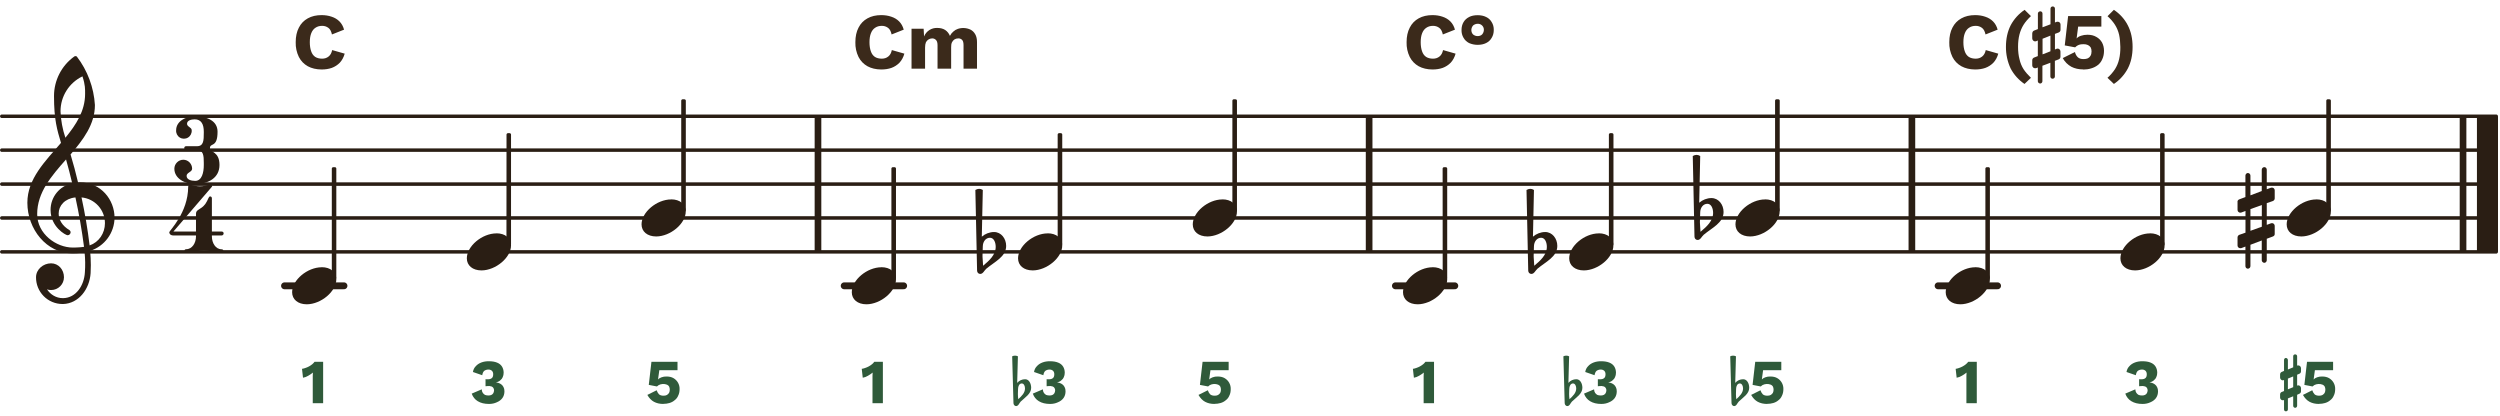
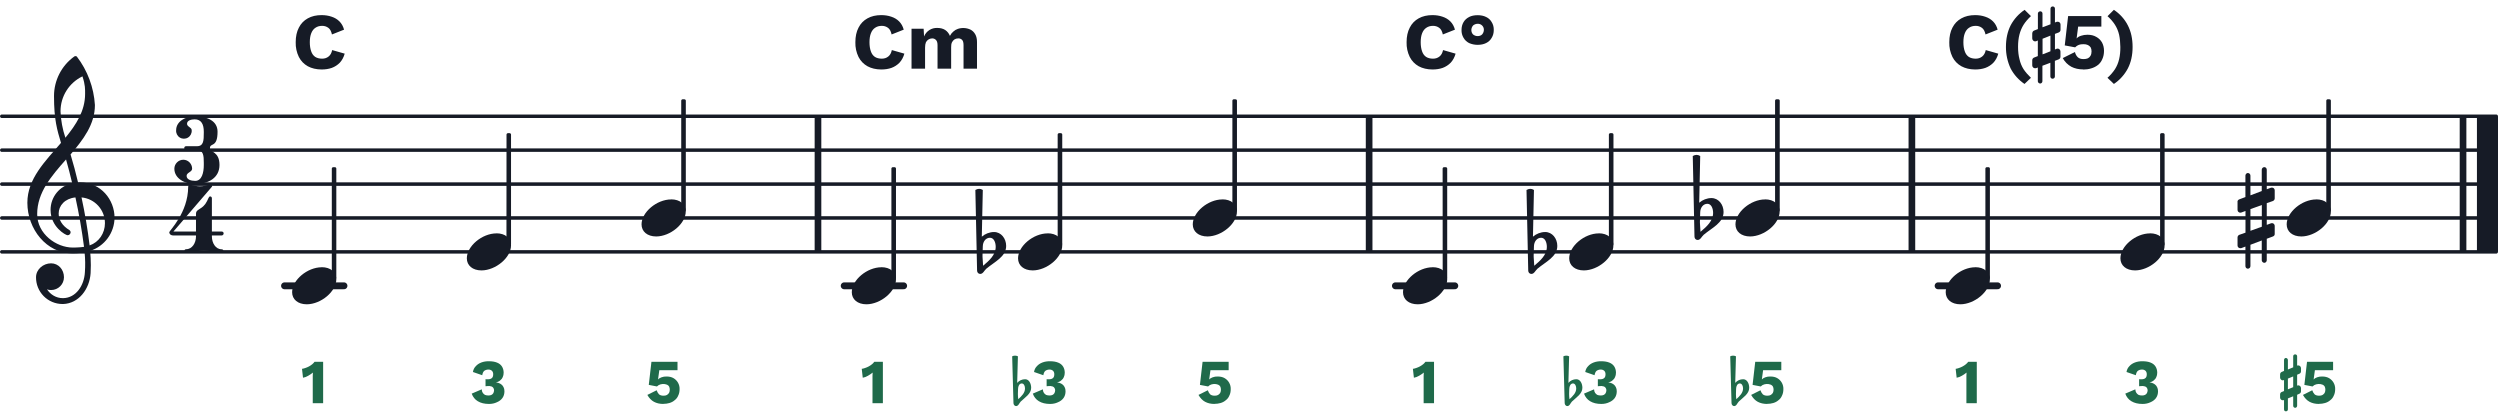
<svg xmlns="http://www.w3.org/2000/svg" xmlns:xlink="http://www.w3.org/1999/xlink" width="349" height="58" viewBox="0 0 349 58">
  <defs>
    <path id="a" d="M1.67 0v-3.78l.02-.5q-.3.25-.66.45a2 2 0 0 1-.72.27L.17-4.8q.22-.03.47-.12a3 3 0 0 0 .97-.53q.2-.18.31-.33h1.2V0Zm0 0" />
    <path id="j" d="M2.64.1Q1.7.1 1.08-.28.48-.64.23-1.34l1.4-.6q.02.32.15.5a1 1 0 0 0 .31.28q.2.08.49.08.23 0 .4-.08t.27-.25a1 1 0 0 0 .1-.37.6.6 0 0 0-.1-.36.5.5 0 0 0-.25-.2 1.3 1.3 0 0 0-.62-.05l-.22.02v-.99l.12.02h.17q.42 0 .6-.18.18-.15.18-.53 0-.3-.18-.48a.7.7 0 0 0-.5-.17 1 1 0 0 0-.57.18q-.21.18-.28.61L.4-4.36q.08-.49.4-.81.3-.34.78-.52t1.06-.17q.67 0 1.13.19.45.18.68.54t.24.85q0 .37-.13.64-.1.25-.3.4-.17.17-.35.24l-.3.1a1.4 1.4 0 0 1 .75.27 1 1 0 0 1 .31.38q.13.24.13.58 0 .55-.28.94t-.79.6Q3.25.1 2.64.1m0 0" />
    <path id="k" d="M2.5.1q-.75 0-1.31-.3-.55-.3-.92-.96l1.3-.65q.12.35.32.56.22.2.64.2.29 0 .47-.1a1 1 0 0 0 .3-.29 1 1 0 0 0 .1-.45 1 1 0 0 0-.09-.44.6.6 0 0 0-.3-.26 1.4 1.4 0 0 0-1.16.06q-.13.08-.24.19L.47-2.56l.37-3.22h3.64v1.17H1.94l-.16 1.16-.01.14q.16-.2.48-.31.33-.12.7-.11.58 0 .97.23a1.7 1.7 0 0 1 .85 1.52q0 .55-.2.93-.15.38-.5.64-.3.26-.71.38T2.5.09m0 0" />
    <path id="b" d="M.52-.78c.01-.63.4-1.19 1-1.19.54 0 .8.64.8 1.27 0 1.12-.9 1.92-1.76 2.64Q.5 1.3.48.69V.47Zm-.8 3.39c0 .27.19.47.44.47.39 0 .56-.47.84-.72C2.16 1.38 3.78.69 3.78-.83c0-1.03-.7-1.94-1.69-1.94-.62 0-1.25.25-1.71.65l.14-6.52Q.27-8.8 0-8.8q-.27.01-.52.16Zm0 0" />
    <path id="h" d="M4.13-2.58C2.13-2.58 0-.8 0 .9c0 1 .8 1.69 2.05 1.69C4.03 2.58 6.17.8 6.17-.9c0-1-.8-1.69-2.04-1.69m0 0" />
    <path id="m" d="M0-2.25v1.14c0 .2.17.38.38.38l.14-.02.59-.22v3.03l-.86.3a.4.4 0 0 0-.25.36v1.14c0 .2.17.37.38.37l.14-.01L1.1 4v2.73c0 .2.16.36.34.36.2 0 .36-.17.36-.36V3.75l1.58-.6v2.76c0 .18.17.36.36.36s.34-.18.34-.36v-3l.86-.32q.25-.1.25-.34V1.11c0-.2-.17-.38-.37-.38q-.08 0-.14.02l-.6.22v-3.03l.86-.3a.4.4 0 0 0 .25-.36v-1.14c0-.2-.17-.37-.37-.37l-.14.01-.6.22v-2.73c0-.2-.15-.36-.34-.36a.37.37 0 0 0-.36.36v2.98l-1.58.6v-2.76a.37.37 0 0 0-.36-.36c-.18 0-.34.18-.34.36v3l-.86.32q-.24.1-.25.34m3.4.45v3.03L1.8 1.8v-3.03Zm0 0" />
    <path id="o" d="m5.03 12.02.02-.82h-.08c-.92 0-1.72-.5-2.2-1.23q.27.11.57.1c.99 0 1.8-.8 1.8-1.79 0-1.05-.76-1.94-1.8-1.94-1.1 0-2.1.85-2.1 1.94a3.7 3.7 0 0 0 3.68 3.74Zm3.69-8.18a73 73 0 0 0-1.13-6.7 3.6 3.6 0 0 1 3.27 3.6c0 1.4-.84 2.65-2.14 3.1M1.4-.53c0-3.03 2-5.33 4.03-7.63q.47 1.66.86 3.32a3.8 3.8 0 0 0-3.02 3.73c0 2.36 2.1 3.53 2.38 3.53.23 0 .42-.2.42-.42q0-.15-.14-.28C4.87 1.1 4.4.23 4.4-.61c0-1.1.86-2.1 2.34-2.25a81 81 0 0 1 1.2 6.9c-.67.1-1.53.1-1.56.1-2.33 0-4.98-1.92-4.98-4.67m3.32-9.94C2.52-7.9.03-5.47.03-2.12c0 3.67 2.66 7.07 6.31 7.07.85 0 1.58-.12 1.68-.14a16 16 0 0 1 .04 2.78c-.1 1.86-1.25 3.57-3.01 3.61l-.02.82c2.16-.07 3.69-2.07 3.83-4.32q.03-.54.03-1.1 0-.99-.1-2A4.9 4.9 0 0 0 12.2-.02c0-2.52-1.9-4.94-4.84-4.94l-.25.02a66 66 0 0 0-1.05-3.92c1.77-2.07 3.4-4.2 3.4-6.9a12.4 12.4 0 0 0-2.52-6.76.3.3 0 0 0-.38 0 6.8 6.8 0 0 0-2.81 5.51c0 3.33.44 4.74.98 6.55m3.36-6.86c0 2.38-1.25 4.3-2.75 6.13a13 13 0 0 1-.68-3.68 5.4 5.4 0 0 1 3.06-4.89c.4 1.2.37 1.8.37 2.44m0 0" />
    <path id="c" d="M7.34-2.1q-.21.75-.68 1.26a3 3 0 0 1-1.13.73Q4.9.11 4.11.11 3 .1 2.19-.34 1.37-.8.94-1.64A4.4 4.4 0 0 1 .5-3.7q0-1.19.44-2.03.43-.85 1.25-1.3.81-.45 1.92-.45.76 0 1.4.22.65.21 1.1.66t.64 1.15l-1.69.67q-.15-.68-.51-.93a1.4 1.4 0 0 0-.88-.27q-.53 0-.92.27-.38.25-.58.76-.2.5-.2 1.25t.19 1.27q.17.51.56.78.39.25.97.25.53 0 .9-.3.38-.3.5-.9Zm0 0" />
    <path id="d" d="m3.36-8.22.89.88q-.63.58-1.03 1.21-.39.63-.58 1.38t-.19 1.7.2 1.72q.17.77.57 1.4.4.6 1.03 1.2l-.9.86A6 6 0 0 1 1.42-.02a7 7 0 0 1-.66-3.03q0-1.71.66-3.01a6 6 0 0 1 1.95-2.16m0 0" />
    <path id="f" d="M3.19.1q-.96 0-1.67-.37a3 3 0 0 1-1.2-1.21l1.7-.85q.11.45.39.72.27.27.82.27.35 0 .6-.11.25-.13.37-.36.14-.25.14-.6 0-.33-.12-.56a1 1 0 0 0-.38-.33 1.3 1.3 0 0 0-.6-.12q-.28 0-.49.04a1.4 1.4 0 0 0-.7.4L.6-3.25l.47-4.1h4.64v1.47H2.47L2.28-4.4l-.03.18q.23-.26.63-.38.4-.14.89-.14.73 0 1.23.3a2 2 0 0 1 .8.78q.27.5.28 1.15 0 .67-.24 1.18-.21.5-.62.82t-.94.47q-.51.16-1.1.16m0 0" />
    <path id="g" d="m1 2.13-.9-.86A6 6 0 0 0 1.15.07q.4-.63.58-1.4t.17-1.7-.17-1.7q-.18-.77-.58-1.4T.11-7.33L1-8.22q1.28.87 1.94 2.16.67 1.29.67 3.03 0 1.72-.67 3.01A6 6 0 0 1 1 2.13m0 0" />
    <path id="n" d="M.69 0v-5.58h1.69l.06 1.08A1.9 1.9 0 0 1 4.3-5.69q.63 0 1.08.28.45.3.67.83.19-.37.47-.6.28-.26.64-.38a2.4 2.4 0 0 1 1.75.1q.42.21.67.65.25.43.25 1.1V0H7.95v-3.28q0-.53-.2-.74a.7.7 0 0 0-.55-.21 1 1 0 0 0-.51.14 1 1 0 0 0-.36.42q-.12.26-.11.69V0h-1.9v-3.28q0-.53-.23-.74a.7.7 0 0 0-.53-.21 1 1 0 0 0-.86.54q-.12.29-.12.75V0Zm0 0" />
    <path id="r" d="M2.77-3.33a3 3 0 0 1-1.2-.25q-.5-.26-.77-.73a2 2 0 0 1-.28-1.1q0-.62.28-1.09.27-.46.78-.72.49-.25 1.19-.25.68 0 1.18.25.52.25.78.72.3.47.29 1.1 0 .62-.29 1.09-.26.47-.78.73-.5.25-1.18.25m0-1.22q.38 0 .62-.23a1 1 0 0 0 .25-.63.83.83 0 0 0-.87-.86 1 1 0 0 0-.64.24 1 1 0 0 0-.24.62q0 .38.24.63a1 1 0 0 0 .64.23m0 0" />
    <path id="e" d="M0-1.64v.72C0-.7.19-.5.4-.5l.16-.03.22-.1v2.18l-.51.2a.4.4 0 0 0-.27.4v.7c0 .23.19.4.4.4l.16-.02.22-.09v1.92c0 .17.16.32.33.32s.31-.15.31-.32V2.9l1.11-.42V4.4c0 .17.14.31.31.31.18 0 .32-.14.32-.3v-2.2l.53-.2a.4.4 0 0 0 .25-.38V.92c0-.23-.17-.42-.4-.42L3.4.53l-.23.1v-2.18l.53-.2a.4.4 0 0 0 .25-.4v-.7c0-.23-.17-.4-.4-.4l-.15.02-.23.09v-1.92a.3.3 0 0 0-.32-.32.3.3 0 0 0-.3.32v2.17l-1.12.42v-1.92a.3.3 0 0 0-.31-.31c-.17 0-.33.14-.33.3v2.18l-.51.2a.4.4 0 0 0-.27.38m2.53.33V.88l-1.1.43V-.87Zm0 0" />
    <path id="i" d="M.42-.34c0-.38.17-.77.52-.77.3 0 .45.36.45.69C1.4.2.91.66.45 1.09Q.4.74.4.4V.3Zm-.64 1.97c0 .21.16.42.36.42.34 0 .44-.42.66-.64C1.4.83 2.25.34 2.25-.5c0-.6-.3-1.2-.84-1.2-.43 0-.83.18-1.11.51L.4-4.9a.9.9 0 0 0-.8 0Zm0 0" />
    <path id="l" d="M.55-.4v1.54l-.32.13C.1 1.3 0 1.47 0 1.6v.45c0 .22.19.38.38.38q.1 0 .17-.03v1.3c0 .17.12.27.26.27q.26-.01.28-.26V2.17l.74-.3V3.2c0 .15.12.28.28.28.14 0 .27-.13.27-.28V1.66l.3-.14c.15-.05.24-.2.24-.35V.73a.4.4 0 0 0-.37-.39q-.12.01-.17.05v-1.53l.3-.13c.15-.04.24-.2.24-.34v-.45a.4.4 0 0 0-.37-.38q-.12 0-.17.03v-1.3a.26.26 0 0 0-.27-.27c-.16 0-.28.1-.28.26v1.55l-.74.3V-3.2a.3.3 0 0 0-.28-.28c-.14 0-.26.13-.26.28v1.53l-.32.14c-.14.05-.23.2-.23.35v.44c0 .21.19.39.38.39q.1-.01.17-.05m1.28-.5V.6l-.74.3V-.6Zm0 0" />
    <path id="p" d="M4.97-5.02c0-.78 1.06.02 1.06-2.28 0-1.54-1.47-2.15-3.19-2.15-1.32 0-2.59.73-2.59 1.93a1.09 1.09 0 1 0 2.17 0c0-.4-.65-.46-.65-.89 0-.45.54-.62 1.07-.62.93 0 1.27.7 1.27 1.73v.14c0 1.07-.02 1.88-.95 1.88H1.64c-.19 0-.26.14-.26.26 0 .14.07.29.26.29h1.52c.9 0 .95.76.95 1.78v.3c0 1.06-.27 2.21-1.2 2.21-.58 0-1.2-.18-1.2-.7 0-.47.77-.53.77-1 0-.67-.54-1.25-1.23-1.25S0-2.81 0-2.14C0-.8 1.42 0 2.9 0c1.91 0 3.4-.9 3.4-2.66 0-1.92-1.33-1.73-1.33-2.36m0 0" />
    <path id="q" d="M3.7-2.22c0 .9-.53 1.78-1.37 1.78-.16 0-.24.1-.24.2 0 .13.08.24.24.24.83 0 1.64-.25 2.48-.25.83 0 1.64.25 2.47.25q.24-.02.24-.23 0-.18-.24-.2c-.84 0-1.36-.88-1.36-1.79ZM-.03-2.8c0 .17.14.44.58.44H3.7v.14h2.22v-.14h1.36c.19 0 .28-.16.28-.3 0-.12-.1-.25-.28-.25H5.92v-4.64c0-.17-.12-.26-.25-.26-.23 0-.26.48-.67 1.06-.64.84-1.3.72-1.3 1.36v2.48H.55l5.37-6.25c.11-.14-.06-.37-.33-.3-.42.13-.87.24-1.34.24q-.68-.02-1.34-.23c-.16-.07-.3.1-.3.3C2.6-5.5-.03-3.04-.03-2.8m0 0" />
  </defs>
-   <path fill="none" stroke="#2a1e14" stroke-linecap="round" stroke-miterlimit="10" stroke-width=".96" d="M270.56 39.9h8.3m-84.06 0h8.29m-85.24 0h8.3m-86.43 0h8.3" />
-   <path fill="none" stroke="#2a1e14" stroke-miterlimit="10" stroke-width=".93" d="M191.13 35.16V16.23m75.77 18.93V16.23M114.19 35.16V16.23" />
-   <path fill="none" stroke="#2a1e14" stroke-miterlimit="10" stroke-width="2.94" d="M347.25 35.16V16.23" />
-   <path fill="none" stroke="#2a1e14" stroke-miterlimit="10" stroke-width=".93" d="M343.84 35.16V16.23" />
-   <path fill="none" stroke="#2a1e14" stroke-linecap="round" stroke-miterlimit="10" stroke-width=".49" d="M.25 35.16h348.22M.25 30.43h348.22M.25 25.7h348.22M.25 20.96h348.22M.25 16.23h348.22" />
-   <use xlink:href="#a" x="272.84" y="56.29" fill="#2f5a3a" />
-   <use xlink:href="#b" x="236.83" y="30.42" fill="#2a1e14" />
-   <use xlink:href="#c" x="271.62" y="9.59" fill="#3b2a1b" />
-   <use xlink:href="#d" x="279.27" y="9.59" fill="#3b2a1b" />
-   <use xlink:href="#e" x="283.7" y="6.28" fill="#3b2a1b" />
-   <use xlink:href="#f" x="287.64" y="9.59" fill="#3b2a1b" />
-   <use xlink:href="#g" x="294.1" y="9.59" fill="#3b2a1b" />
-   <use xlink:href="#h" x="271.62" y="39.89" fill="#2a1e14" />
-   <path fill="none" stroke="#2a1e14" stroke-linecap="round" stroke-linejoin="round" stroke-miterlimit="10" stroke-width=".4" d="M248 29.34h.25V14.06H248Zm0 0" />
-   <path fill="#2a1e14" d="M248 29.34h.25V14.06H248Zm0 0" />
-   <path fill="none" stroke="#2a1e14" stroke-linecap="round" stroke-linejoin="round" stroke-miterlimit="10" stroke-width=".4" d="M277.36 38.8h.23V23.54h-.23Zm0 0" />
-   <path fill="#2a1e14" d="M277.36 38.8h.23V23.54h-.23Zm0 0" />
-   <use xlink:href="#h" x="219.06" y="35.16" fill="#2a1e14" />
-   <use xlink:href="#i" x="218.65" y="54.64" fill="#2f5a3a" />
-   <use xlink:href="#j" x="220.9" y="56.29" fill="#2f5a3a" />
-   <path fill="none" stroke="#2a1e14" stroke-linecap="round" stroke-linejoin="round" stroke-miterlimit="10" stroke-width=".4" d="M224.8 34.08h.24V18.79h-.24Zm0 0" />
-   <path fill="#2a1e14" d="M224.8 34.08h.24V18.79h-.24Zm0 0" />
-   <use xlink:href="#b" x="213.62" y="35.16" fill="#2a1e14" />
-   <use xlink:href="#h" x="242.27" y="30.42" fill="#2a1e14" />
-   <use xlink:href="#i" x="241.94" y="54.64" fill="#2f5a3a" />
-   <use xlink:href="#k" x="244.19" y="56.29" fill="#2f5a3a" />
-   <use xlink:href="#h" x="319.22" y="30.42" fill="#2a1e14" />
-   <use xlink:href="#h" x="296.01" y="35.16" fill="#2a1e14" />
-   <use xlink:href="#j" x="296.46" y="56.29" fill="#2f5a3a" />
-   <path fill="none" stroke="#2a1e14" stroke-linecap="round" stroke-linejoin="round" stroke-miterlimit="10" stroke-width=".4" d="M301.75 34.08h.23V18.79h-.23Zm0 0" />
-   <path fill="#2a1e14" d="M301.75 34.08h.23V18.79h-.23Zm0 0" />
-   <use xlink:href="#l" x="318.3" y="53.45" fill="#2f5a3a" />
-   <use xlink:href="#k" x="321.22" y="56.29" fill="#2f5a3a" />
-   <path fill="none" stroke="#2a1e14" stroke-linecap="round" stroke-linejoin="round" stroke-miterlimit="10" stroke-width=".4" d="M324.95 29.34h.24V14.06h-.24Zm0 0" />
-   <path fill="#2a1e14" d="M324.95 29.34h.24V14.06h-.24Zm0 0" />
-   <use xlink:href="#m" x="312.36" y="30.42" fill="#2a1e14" />
-   <use xlink:href="#h" x="65.17" y="35.16" fill="#2a1e14" />
-   <use xlink:href="#j" x="65.62" y="56.29" fill="#2f5a3a" />
-   <path fill="none" stroke="#2a1e14" stroke-linecap="round" stroke-linejoin="round" stroke-miterlimit="10" stroke-width=".4" d="M70.9 34.08h.24V18.79h-.23Zm0 0" />
-   <path fill="#2a1e14" d="M70.9 34.08h.24V18.79h-.23Zm0 0" />
-   <use xlink:href="#h" x="89.56" y="30.42" fill="#2a1e14" />
-   <use xlink:href="#k" x="90.1" y="56.29" fill="#2f5a3a" />
-   <path fill="none" stroke="#2a1e14" stroke-linecap="round" stroke-linejoin="round" stroke-miterlimit="10" stroke-width=".4" d="M95.3 29.34h.24V14.06h-.24Zm0 0" />
-   <path fill="#2a1e14" d="M95.3 29.34h.24V14.06h-.24Zm0 0" />
-   <use xlink:href="#c" x="118.91" y="9.59" fill="#3b2a1b" />
-   <use xlink:href="#n" x="126.56" y="9.59" fill="#3b2a1b" />
-   <use xlink:href="#h" x="118.91" y="39.89" fill="#2a1e14" />
-   <use xlink:href="#a" x="120.13" y="56.29" fill="#2f5a3a" />
-   <path fill="none" stroke="#2a1e14" stroke-linecap="round" stroke-linejoin="round" stroke-miterlimit="10" stroke-width=".4" d="M124.64 38.8h.24V23.54h-.24Zm0 0" />
-   <path fill="#2a1e14" d="M124.64 38.8h.24V23.54h-.24Zm0 0" />
-   <use xlink:href="#a" x="41.99" y="56.29" fill="#2f5a3a" />
-   <use xlink:href="#c" x="40.78" y="9.59" fill="#3b2a1b" />
-   <use xlink:href="#h" x="40.78" y="39.89" fill="#2a1e14" />
-   <use xlink:href="#o" x="3.79" y="30.42" fill="#2a1e14" />
-   <use xlink:href="#p" x="24.34" y="25.69" fill="#2a1e14" />
-   <use xlink:href="#q" x="23.66" y="35.23" fill="#2a1e14" />
-   <path fill="none" stroke="#2a1e14" stroke-linecap="round" stroke-linejoin="round" stroke-miterlimit="10" stroke-width=".4" d="M46.52 38.8h.23V23.54h-.23Zm0 0" />
-   <path fill="#2a1e14" d="M46.52 38.8h.23V23.54h-.23Zm0 0" />
-   <use xlink:href="#b" x="136.68" y="35.16" fill="#2a1e14" />
-   <use xlink:href="#h" x="166.51" y="30.42" fill="#2a1e14" />
-   <use xlink:href="#k" x="167.04" y="56.29" fill="#2f5a3a" />
-   <path fill="none" stroke="#2a1e14" stroke-linecap="round" stroke-linejoin="round" stroke-miterlimit="10" stroke-width=".4" d="M172.24 29.34h.24V14.06h-.24Zm0 0" />
-   <path fill="#2a1e14" d="M172.24 29.34h.24V14.06h-.24Zm0 0" />
-   <use xlink:href="#c" x="195.86" y="9.59" fill="#3b2a1b" />
-   <use xlink:href="#r" x="203.51" y="9.59" fill="#3b2a1b" />
-   <use xlink:href="#h" x="195.86" y="39.89" fill="#2a1e14" />
-   <use xlink:href="#a" x="197.07" y="56.29" fill="#2f5a3a" />
-   <path fill="none" stroke="#2a1e14" stroke-linecap="round" stroke-linejoin="round" stroke-miterlimit="10" stroke-width=".4" d="M201.6 38.8h.23V23.54h-.24Zm0 0" />
-   <path fill="#2a1e14" d="M201.6 38.8h.23V23.54h-.24Zm0 0" />
-   <use xlink:href="#i" x="141.7" y="54.64" fill="#2f5a3a" />
-   <use xlink:href="#j" x="143.95" y="56.29" fill="#2f5a3a" />
-   <use xlink:href="#h" x="142.12" y="35.16" fill="#2a1e14" />
-   <path fill="none" stroke="#2a1e14" stroke-linecap="round" stroke-linejoin="round" stroke-miterlimit="10" stroke-width=".4" d="M147.85 34.08h.24V18.79h-.24Zm0 0" />
-   <path fill="#2a1e14" d="M147.85 34.08h.24V18.79h-.24Zm0 0" />
+   <path fill="none" stroke="#161b26" stroke-linecap="round" stroke-miterlimit="10" stroke-width=".96" d="M270.56 39.9h8.3m-84.06 0h8.29m-85.24 0h8.3m-86.43 0h8.3" />
+   <path fill="none" stroke="#161b26" stroke-miterlimit="10" stroke-width=".93" d="M191.13 35.16V16.23m75.77 18.93V16.23M114.19 35.16V16.23" />
+   <path fill="none" stroke="#161b26" stroke-miterlimit="10" stroke-width="2.94" d="M347.25 35.16V16.23" />
+   <path fill="none" stroke="#161b26" stroke-miterlimit="10" stroke-width=".93" d="M343.84 35.16V16.23" />
+   <path fill="none" stroke="#161b26" stroke-linecap="round" stroke-miterlimit="10" stroke-width=".49" d="M.25 35.16h348.22M.25 30.43h348.22M.25 25.7h348.22M.25 20.96h348.22M.25 16.23h348.22" />
+   <use xlink:href="#a" x="272.84" y="56.29" fill="#1f6a4a" />
+   <use xlink:href="#b" x="236.83" y="30.42" fill="#161b26" />
+   <use xlink:href="#c" x="271.62" y="9.59" fill="#161b26" />
+   <use xlink:href="#d" x="279.27" y="9.59" fill="#161b26" />
+   <use xlink:href="#e" x="283.7" y="6.28" fill="#161b26" />
+   <use xlink:href="#f" x="287.64" y="9.59" fill="#161b26" />
+   <use xlink:href="#g" x="294.1" y="9.59" fill="#161b26" />
+   <use xlink:href="#h" x="271.62" y="39.89" fill="#161b26" />
+   <path fill="none" stroke="#161b26" stroke-linecap="round" stroke-linejoin="round" stroke-miterlimit="10" stroke-width=".4" d="M248 29.34h.25V14.06H248Zm0 0" />
+   <path fill="#161b26" d="M248 29.34h.25V14.06H248Zm0 0" />
+   <path fill="none" stroke="#161b26" stroke-linecap="round" stroke-linejoin="round" stroke-miterlimit="10" stroke-width=".4" d="M277.36 38.8h.23V23.54h-.23Zm0 0" />
+   <path fill="#161b26" d="M277.36 38.8h.23V23.54h-.23Zm0 0" />
+   <use xlink:href="#h" x="219.06" y="35.16" fill="#161b26" />
+   <use xlink:href="#i" x="218.65" y="54.64" fill="#1f6a4a" />
+   <use xlink:href="#j" x="220.9" y="56.29" fill="#1f6a4a" />
+   <path fill="none" stroke="#161b26" stroke-linecap="round" stroke-linejoin="round" stroke-miterlimit="10" stroke-width=".4" d="M224.8 34.08h.24V18.79h-.24Zm0 0" />
+   <path fill="#161b26" d="M224.8 34.08h.24V18.79h-.24Zm0 0" />
+   <use xlink:href="#b" x="213.62" y="35.16" fill="#161b26" />
+   <use xlink:href="#h" x="242.27" y="30.42" fill="#161b26" />
+   <use xlink:href="#i" x="241.94" y="54.64" fill="#1f6a4a" />
+   <use xlink:href="#k" x="244.19" y="56.29" fill="#1f6a4a" />
+   <use xlink:href="#h" x="319.22" y="30.42" fill="#161b26" />
+   <use xlink:href="#h" x="296.01" y="35.16" fill="#161b26" />
+   <use xlink:href="#j" x="296.46" y="56.29" fill="#1f6a4a" />
+   <path fill="none" stroke="#161b26" stroke-linecap="round" stroke-linejoin="round" stroke-miterlimit="10" stroke-width=".4" d="M301.75 34.08h.23V18.79h-.23Zm0 0" />
+   <path fill="#161b26" d="M301.75 34.08h.23V18.79h-.23Zm0 0" />
+   <use xlink:href="#l" x="318.3" y="53.45" fill="#1f6a4a" />
+   <use xlink:href="#k" x="321.22" y="56.29" fill="#1f6a4a" />
+   <path fill="none" stroke="#161b26" stroke-linecap="round" stroke-linejoin="round" stroke-miterlimit="10" stroke-width=".4" d="M324.95 29.34h.24V14.06h-.24Zm0 0" />
+   <path fill="#161b26" d="M324.95 29.34h.24V14.06h-.24Zm0 0" />
+   <use xlink:href="#m" x="312.36" y="30.42" fill="#161b26" />
+   <use xlink:href="#h" x="65.17" y="35.16" fill="#161b26" />
+   <use xlink:href="#j" x="65.62" y="56.29" fill="#1f6a4a" />
+   <path fill="none" stroke="#161b26" stroke-linecap="round" stroke-linejoin="round" stroke-miterlimit="10" stroke-width=".4" d="M70.9 34.08h.24V18.79h-.23Zm0 0" />
+   <path fill="#161b26" d="M70.9 34.08h.24V18.79h-.23Zm0 0" />
+   <use xlink:href="#h" x="89.56" y="30.42" fill="#161b26" />
+   <use xlink:href="#k" x="90.1" y="56.29" fill="#1f6a4a" />
+   <path fill="none" stroke="#161b26" stroke-linecap="round" stroke-linejoin="round" stroke-miterlimit="10" stroke-width=".4" d="M95.3 29.34h.24V14.06h-.24Zm0 0" />
+   <path fill="#161b26" d="M95.3 29.34h.24V14.06h-.24Zm0 0" />
+   <use xlink:href="#c" x="118.91" y="9.59" fill="#161b26" />
+   <use xlink:href="#n" x="126.56" y="9.59" fill="#161b26" />
+   <use xlink:href="#h" x="118.91" y="39.89" fill="#161b26" />
+   <use xlink:href="#a" x="120.13" y="56.29" fill="#1f6a4a" />
+   <path fill="none" stroke="#161b26" stroke-linecap="round" stroke-linejoin="round" stroke-miterlimit="10" stroke-width=".4" d="M124.64 38.8h.24V23.54h-.24Zm0 0" />
+   <path fill="#161b26" d="M124.64 38.8h.24V23.54h-.24Zm0 0" />
+   <use xlink:href="#a" x="41.99" y="56.29" fill="#1f6a4a" />
+   <use xlink:href="#c" x="40.78" y="9.59" fill="#161b26" />
+   <use xlink:href="#h" x="40.78" y="39.89" fill="#161b26" />
+   <use xlink:href="#o" x="3.79" y="30.42" fill="#161b26" />
+   <use xlink:href="#p" x="24.34" y="25.69" fill="#161b26" />
+   <use xlink:href="#q" x="23.66" y="35.23" fill="#161b26" />
+   <path fill="none" stroke="#161b26" stroke-linecap="round" stroke-linejoin="round" stroke-miterlimit="10" stroke-width=".4" d="M46.52 38.8h.23V23.54h-.23Zm0 0" />
+   <path fill="#161b26" d="M46.52 38.8h.23V23.54h-.23Zm0 0" />
+   <use xlink:href="#b" x="136.68" y="35.16" fill="#161b26" />
+   <use xlink:href="#h" x="166.51" y="30.42" fill="#161b26" />
+   <use xlink:href="#k" x="167.04" y="56.29" fill="#1f6a4a" />
+   <path fill="none" stroke="#161b26" stroke-linecap="round" stroke-linejoin="round" stroke-miterlimit="10" stroke-width=".4" d="M172.24 29.34h.24V14.06h-.24Zm0 0" />
+   <path fill="#161b26" d="M172.24 29.34h.24V14.06h-.24Zm0 0" />
+   <use xlink:href="#c" x="195.86" y="9.59" fill="#161b26" />
+   <use xlink:href="#r" x="203.51" y="9.59" fill="#161b26" />
+   <use xlink:href="#h" x="195.86" y="39.89" fill="#161b26" />
+   <use xlink:href="#a" x="197.07" y="56.29" fill="#1f6a4a" />
+   <path fill="none" stroke="#161b26" stroke-linecap="round" stroke-linejoin="round" stroke-miterlimit="10" stroke-width=".4" d="M201.6 38.8h.23V23.54h-.24Zm0 0" />
+   <path fill="#161b26" d="M201.6 38.8h.23V23.54h-.24Zm0 0" />
+   <use xlink:href="#i" x="141.7" y="54.64" fill="#1f6a4a" />
+   <use xlink:href="#j" x="143.95" y="56.29" fill="#1f6a4a" />
+   <use xlink:href="#h" x="142.12" y="35.16" fill="#161b26" />
+   <path fill="none" stroke="#161b26" stroke-linecap="round" stroke-linejoin="round" stroke-miterlimit="10" stroke-width=".4" d="M147.85 34.08h.24V18.79h-.24Zm0 0" />
+   <path fill="#161b26" d="M147.85 34.08h.24V18.79h-.24Zm0 0" />
</svg>
